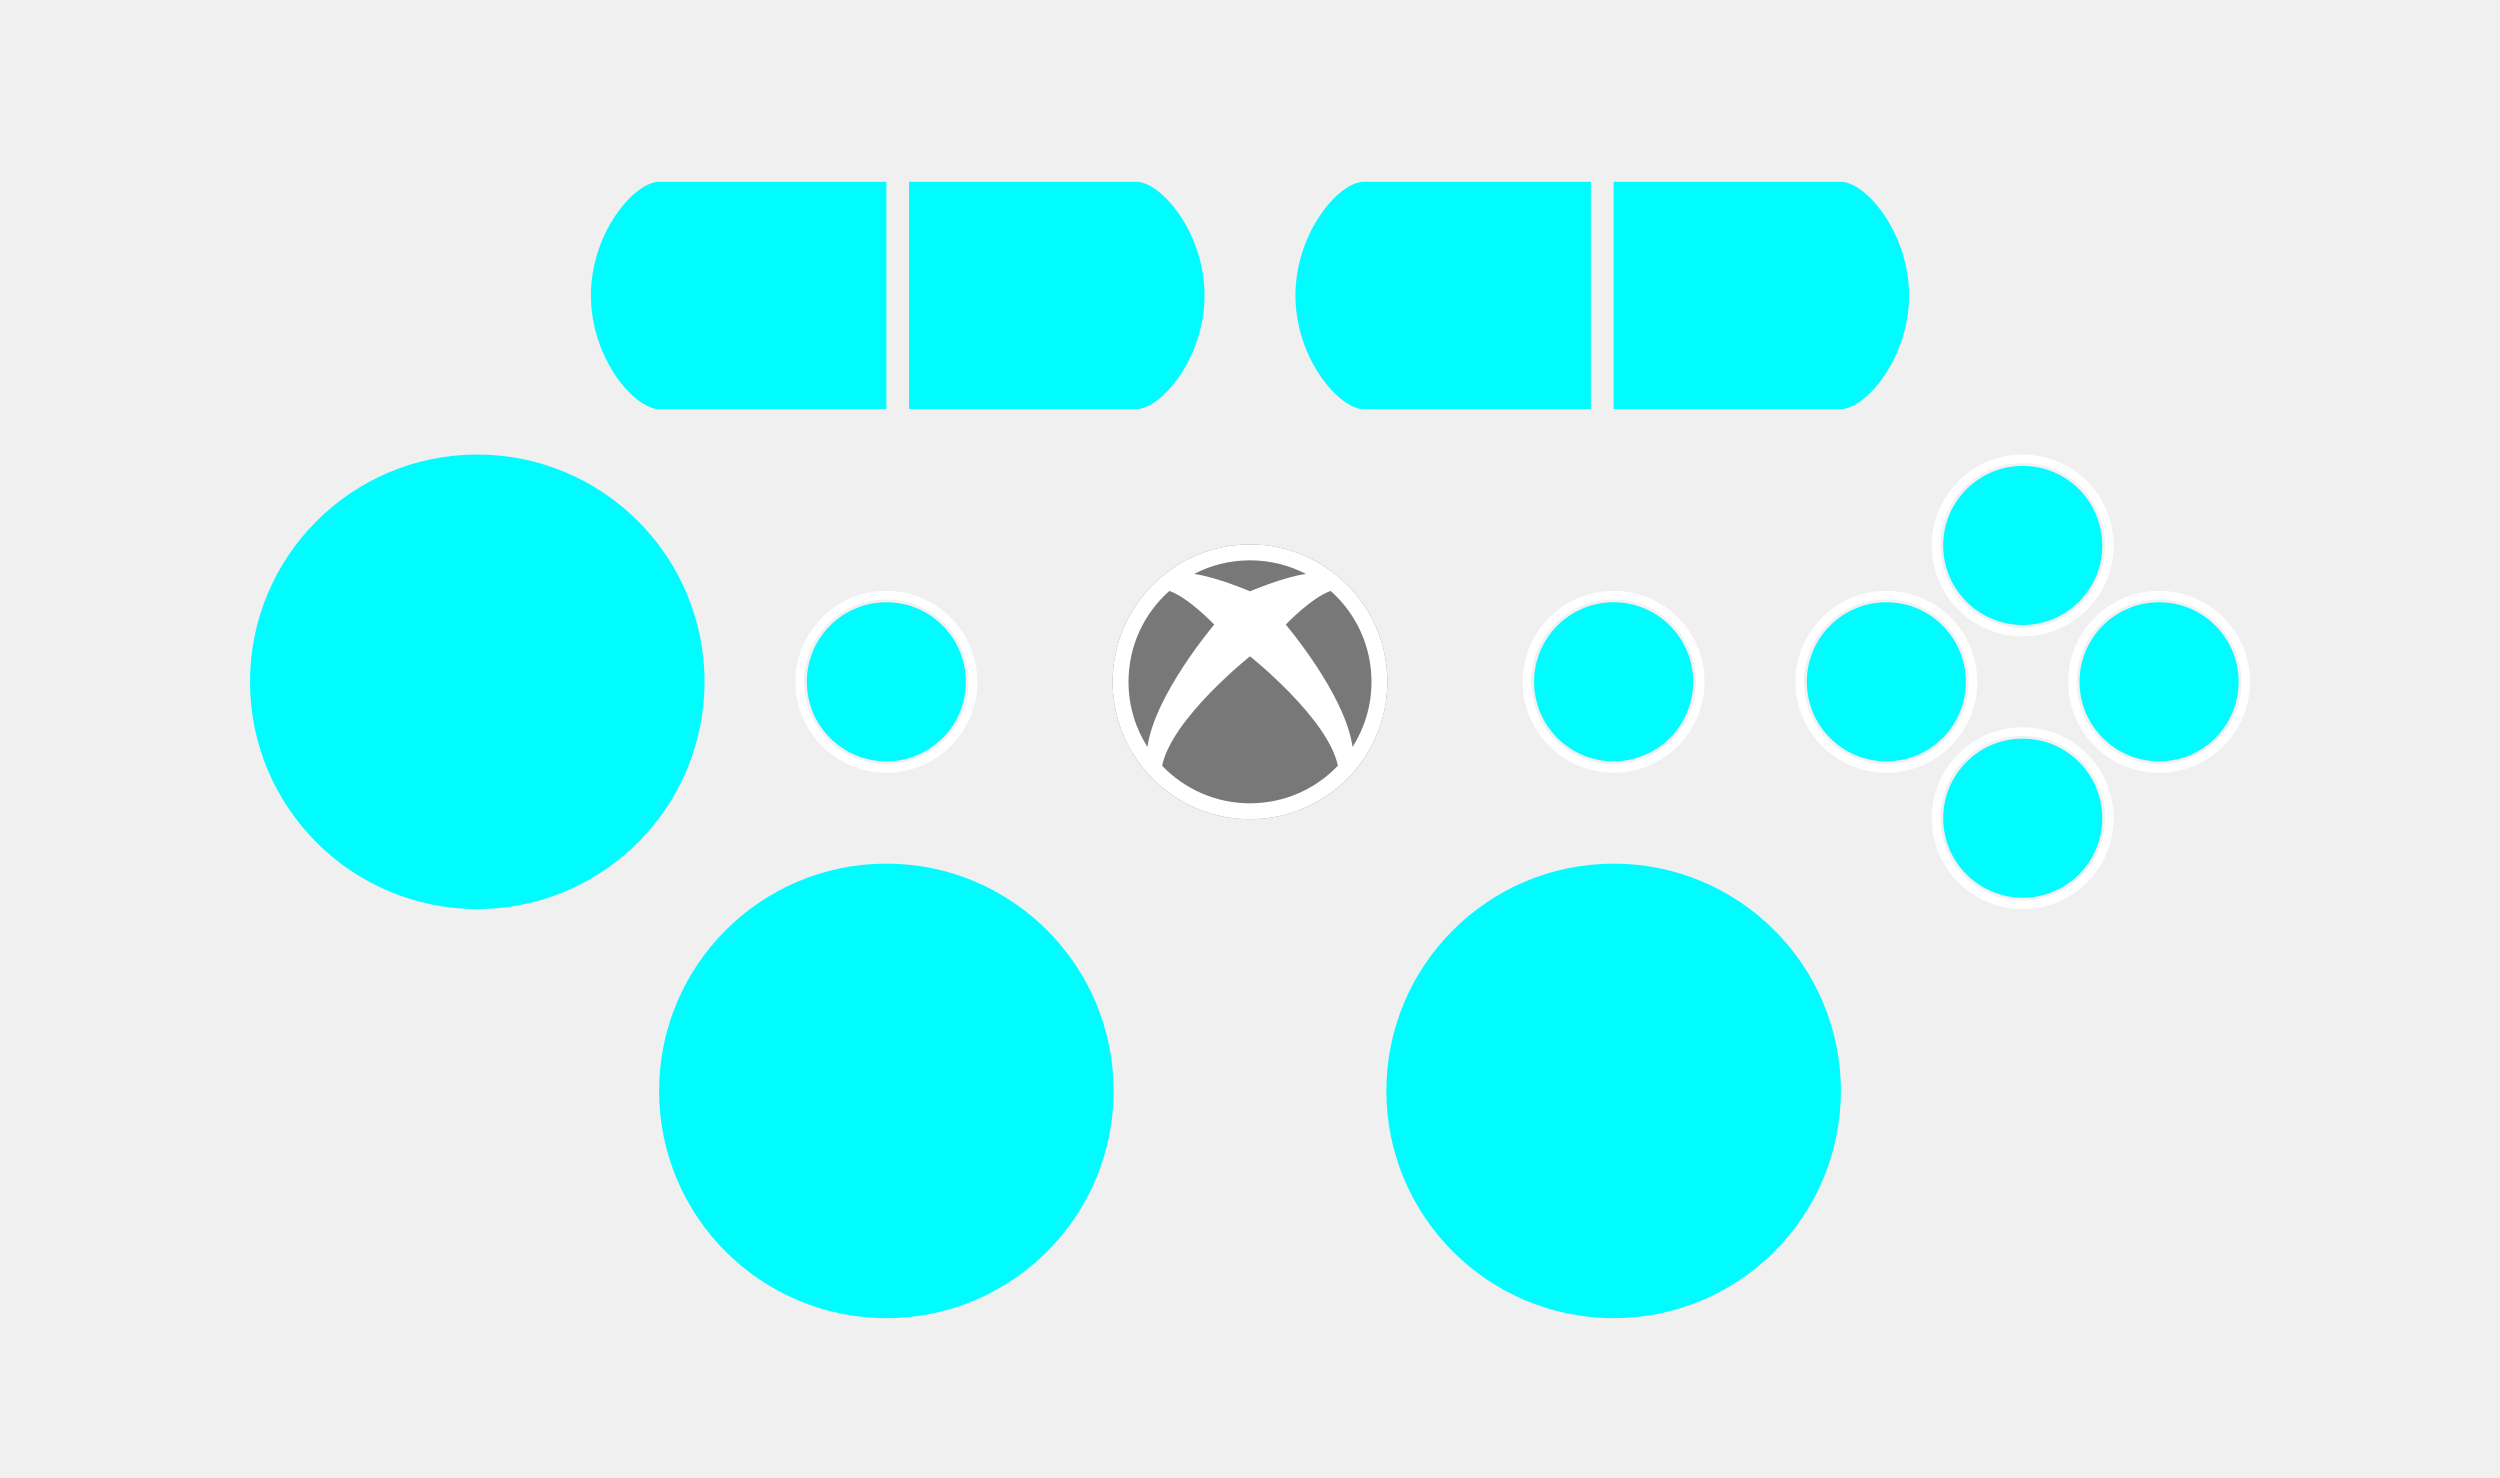
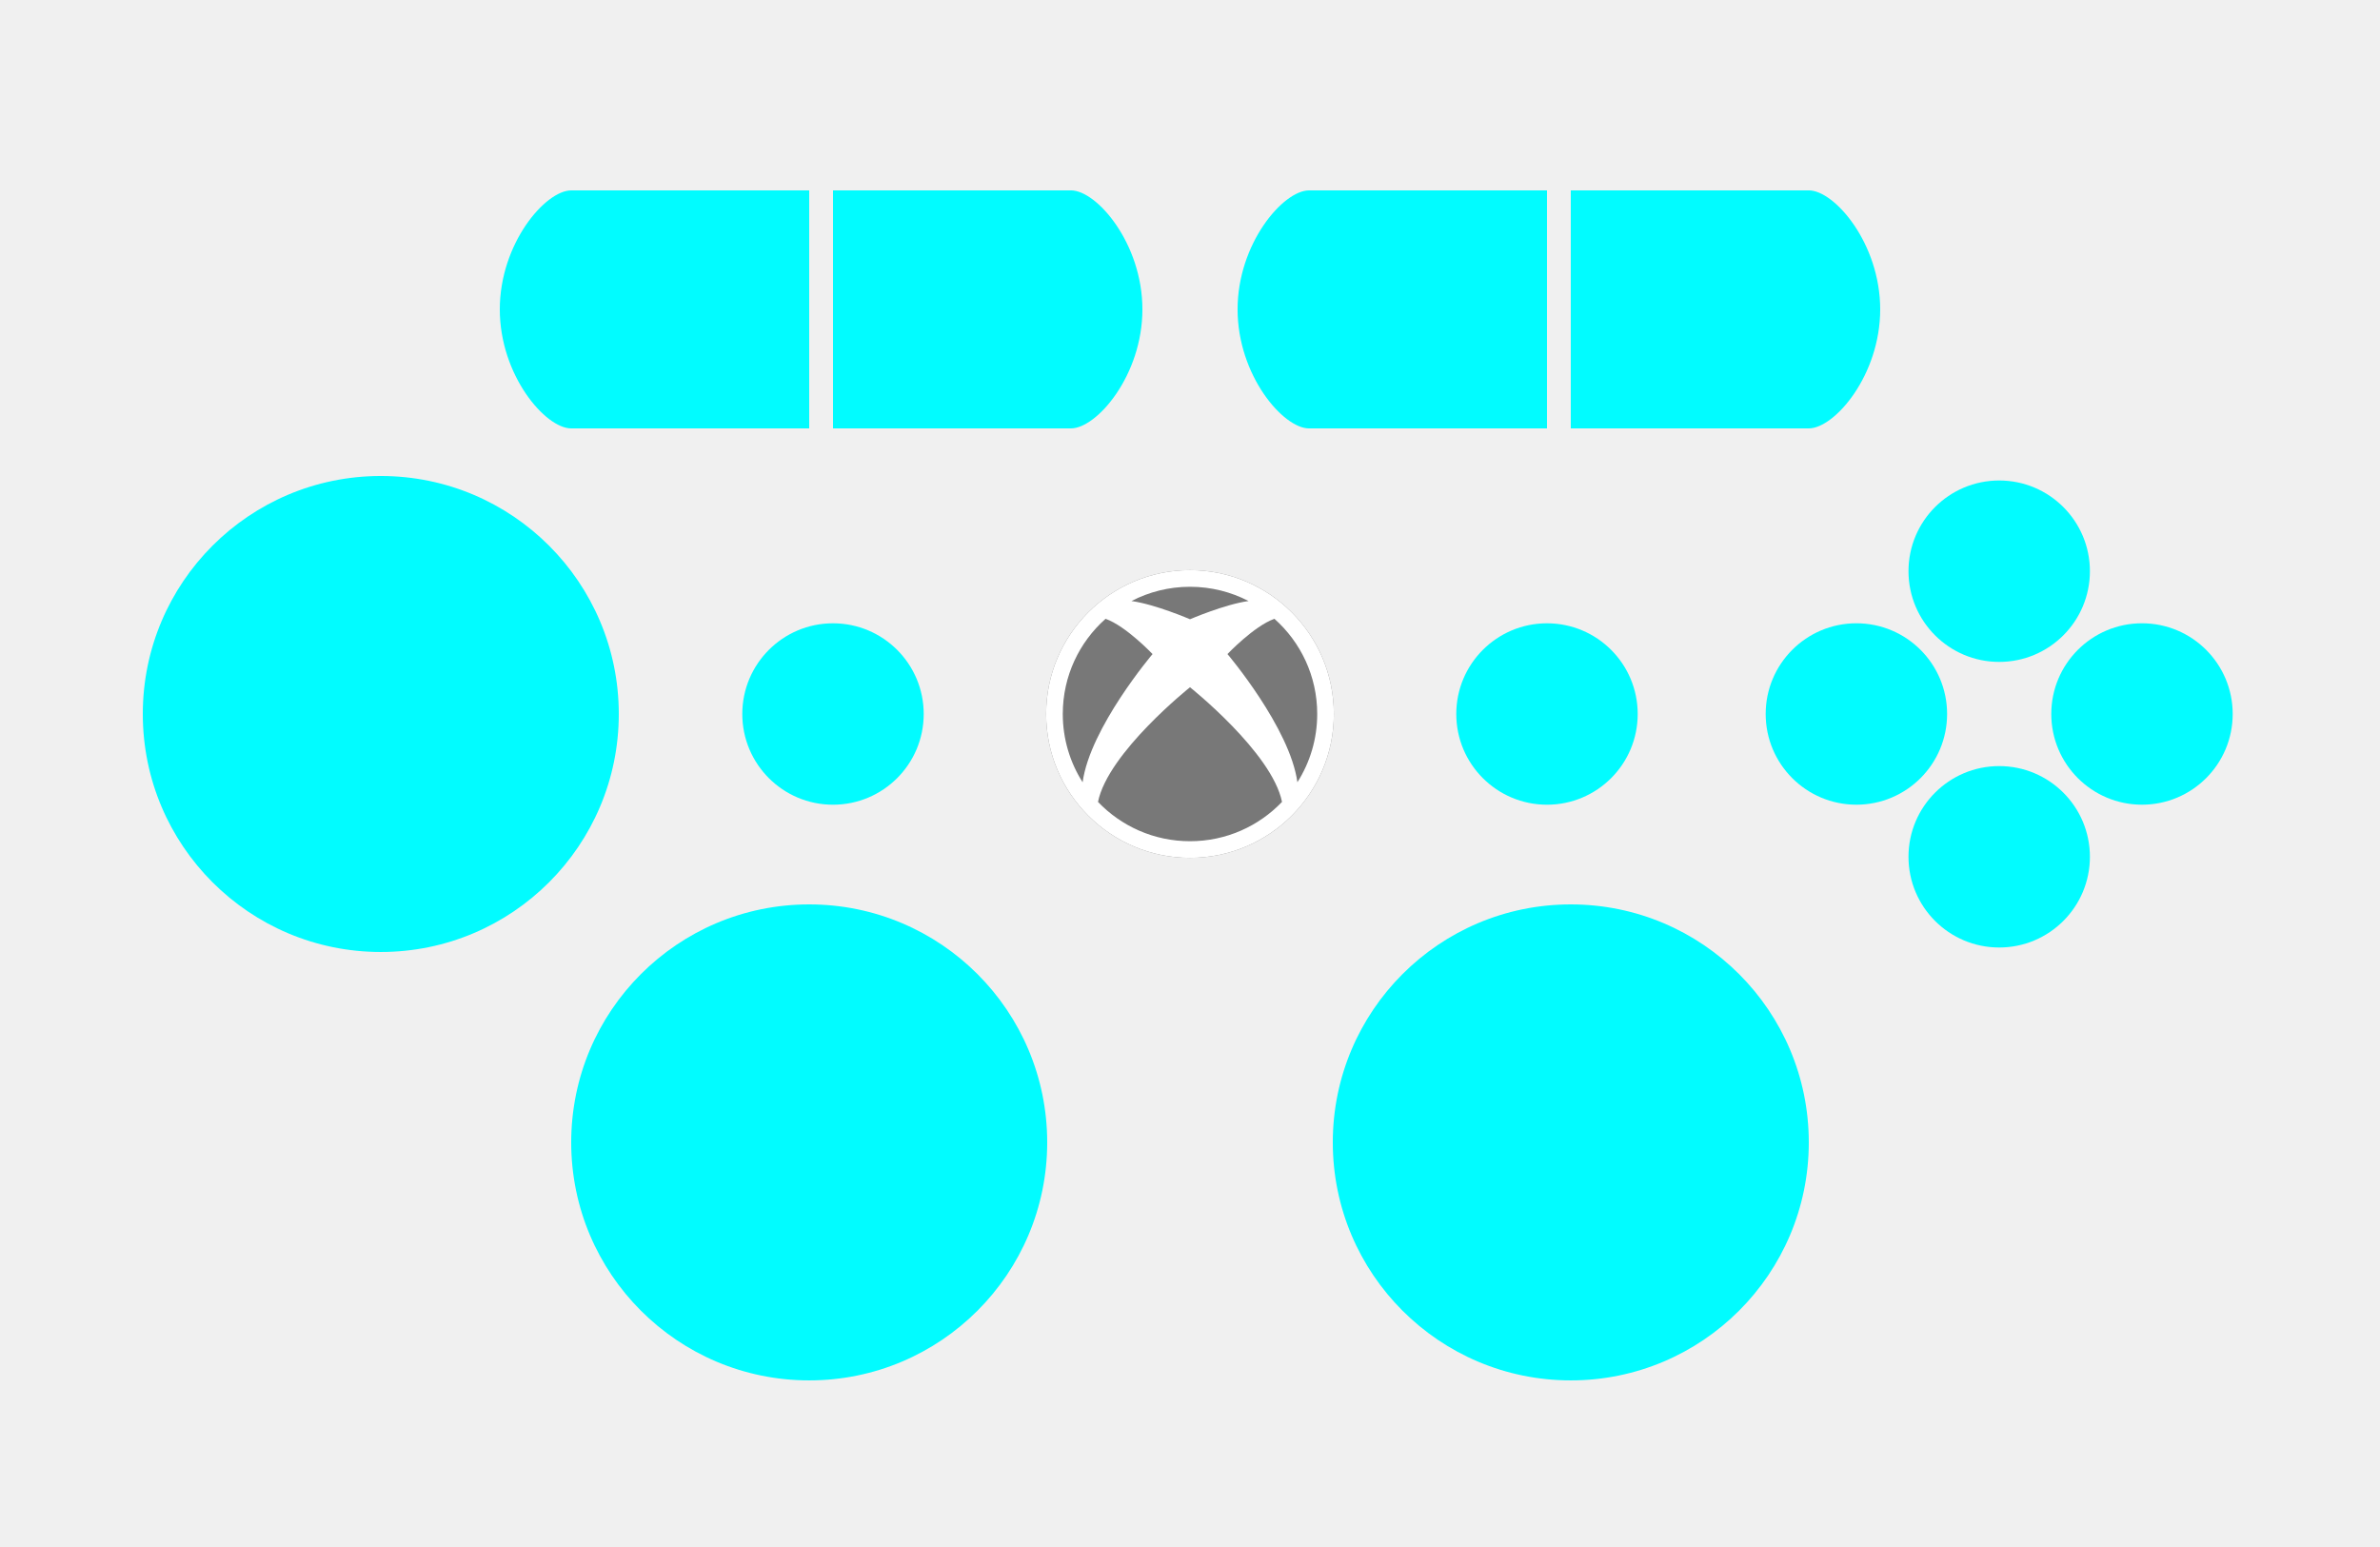
- <svg xmlns="http://www.w3.org/2000/svg" xmlns:xlink="http://www.w3.org/1999/xlink" width="550" height="325" viewBox="0 0 145.521 85.99" version="1.1" id="svg10766">
+ <svg xmlns="http://www.w3.org/2000/svg" xmlns:xlink="http://www.w3.org/1999/xlink" width="500" height="325" viewBox="0 0 132.292 85.99" version="1.1" id="svg10766">
  <defs id="defs10760">
    <linearGradient id="linearGradient11822">
      <stop style="stop-color:#000000;stop-opacity:1;" offset="0" id="stop11818" />
      <stop style="stop-color:#000000;stop-opacity:0;" offset="1" id="stop11820" />
    </linearGradient>
    <radialGradient xlink:href="#linearGradient11822" id="radialGradient11824" cx="164.042" cy="177.938" fx="164.042" fy="177.938" r="13.229" gradientUnits="userSpaceOnUse" gradientTransform="matrix(-1,0,0,1,-3.2941371e-6,-1.0585939e-7)" />
-     <radialGradient xlink:href="#linearGradient11822" id="radialGradient11826" cx="140.229" cy="201.75" fx="140.229" fy="201.75" r="13.229" gradientUnits="userSpaceOnUse" gradientTransform="translate(46.30209,79.37499)" />
-     <radialGradient xlink:href="#linearGradient11822" id="radialGradient11828" cx="97.896" cy="201.75" fx="97.896" fy="201.75" r="13.229" gradientUnits="userSpaceOnUse" gradientTransform="translate(46.30209,79.37499)" />
-     <radialGradient xlink:href="#linearGradient11822" id="radialGradient11830" cx="74.083" cy="177.938" fx="74.083" fy="177.938" r="13.229" gradientUnits="userSpaceOnUse" gradientTransform="translate(46.30209,79.37499)" />
-     <radialGradient xlink:href="#linearGradient11822" id="radialGradient12141" gradientUnits="userSpaceOnUse" gradientTransform="matrix(-1,0,0,1,-46.30209,79.37499)" cx="164.042" cy="177.938" fx="164.042" fy="177.938" r="13.229" />
+     <radialGradient xlink:href="#linearGradient11822" id="radialGradient11826" cx="140.229" cy="201.75" fx="140.229" fy="201.75" r="13.229" gradientUnits="userSpaceOnUse" gradientTransform="translate(52.91667,79.37498)" />
+     <radialGradient xlink:href="#linearGradient11822" id="radialGradient11828" cx="97.896" cy="201.75" fx="97.896" fy="201.75" r="13.229" gradientUnits="userSpaceOnUse" gradientTransform="translate(52.91667,79.37498)" />
+     <radialGradient xlink:href="#linearGradient11822" id="radialGradient11830" cx="74.083" cy="177.938" fx="74.083" fy="177.938" r="13.229" gradientUnits="userSpaceOnUse" gradientTransform="translate(52.91667,79.37498)" />
+     <radialGradient xlink:href="#linearGradient11822" id="radialGradient12141" gradientUnits="userSpaceOnUse" gradientTransform="matrix(-1,0,0,1,-52.91667,79.37498)" cx="164.042" cy="177.938" fx="164.042" fy="177.938" r="13.229" />
  </defs>
-   <g id="layer3" style="display:none;opacity:0.75" transform="translate(-46.30209,-79.37499)">
+   <g id="layer3" style="display:none;opacity:0.75" transform="translate(-52.91667,-79.37499)">
    <circle style="fill:url(#radialGradient12141);fill-opacity:1;stroke:none;stroke-width:0.5;stroke-linejoin:round;stroke-miterlimit:4;stroke-dasharray:none;stroke-dashoffset:0;stroke-opacity:1;paint-order:markers fill stroke" id="circle11816" r="13.229" cy="177.938" cx="-164.042" transform="matrix(-1,0,0,1,0,-58.87501)" />
    <circle cx="74.083" cy="177.938" r="13.229" id="circle11810" style="fill:url(#radialGradient11830);fill-opacity:1;stroke:none;stroke-width:0.5;stroke-linejoin:round;stroke-miterlimit:4;stroke-dasharray:none;stroke-dashoffset:0;stroke-opacity:1;paint-order:markers fill stroke" transform="translate(0,-58.87501)" />
    <circle transform="translate(0,-58.87501)" cx="97.896" cy="201.75" r="13.229" id="circle11812" style="fill:url(#radialGradient11828);fill-opacity:1;stroke:none;stroke-width:0.5;stroke-linejoin:round;stroke-miterlimit:4;stroke-dasharray:none;stroke-dashoffset:0;stroke-opacity:1;paint-order:markers fill stroke" />
    <circle cx="140.229" cy="201.75" r="13.229" id="circle11814" style="fill:url(#radialGradient11826);fill-opacity:1;stroke:none;stroke-width:0.5;stroke-linejoin:round;stroke-miterlimit:4;stroke-dasharray:none;stroke-dashoffset:0;stroke-opacity:1;paint-order:markers fill stroke" transform="translate(0,-58.87501)" />
  </g>
-   <g id="layer1" transform="translate(-46.30209,-138.25)" style="display:inline">
+   <g id="layer1" transform="translate(-52.91667,-138.25)" style="display:inline">
    <path style="color:#000000;font-style:normal;font-variant:normal;font-weight:normal;font-stretch:normal;font-size:medium;line-height:normal;font-family:sans-serif;font-variant-ligatures:normal;font-variant-position:normal;font-variant-caps:normal;font-variant-numeric:normal;font-variant-alternates:normal;font-feature-settings:normal;text-indent:0;text-align:start;text-decoration:none;text-decoration-line:none;text-decoration-style:solid;text-decoration-color:#000000;letter-spacing:normal;word-spacing:normal;text-transform:none;writing-mode:lr-tb;direction:ltr;text-orientation:mixed;dominant-baseline:auto;baseline-shift:baseline;text-anchor:start;white-space:normal;shape-padding:0;clip-rule:nonzero;display:inline;overflow:visible;visibility:visible;opacity:1;isolation:auto;mix-blend-mode:normal;color-interpolation:sRGB;color-interpolation-filters:linearRGB;solid-color:#000000;solid-opacity:1;vector-effect:none;fill:#000000;fill-opacity:0.502;fill-rule:nonzero;stroke:none;stroke-width:1.058;stroke-linecap:butt;stroke-linejoin:miter;stroke-miterlimit:4;stroke-dasharray:none;stroke-dashoffset:0;stroke-opacity:1;color-rendering:auto;image-rendering:auto;shape-rendering:auto;text-rendering:auto;enable-background:accumulate" d="m 119.063,169.941 c -4.412,0 -7.997,3.587 -7.997,7.996 0,4.411 3.585,7.997 7.997,7.997 4.412,0 7.996,-3.585 7.996,-7.997 0,-4.409 -3.584,-7.996 -7.996,-7.996 z" id="path5787-3" />
    <path style="color:#000000;font-style:normal;font-variant:normal;font-weight:normal;font-stretch:normal;font-size:medium;line-height:normal;font-family:sans-serif;font-variant-ligatures:normal;font-variant-position:normal;font-variant-caps:normal;font-variant-numeric:normal;font-variant-alternates:normal;font-feature-settings:normal;text-indent:0;text-align:start;text-decoration:none;text-decoration-line:none;text-decoration-style:solid;text-decoration-color:#000000;letter-spacing:normal;word-spacing:normal;text-transform:none;writing-mode:lr-tb;direction:ltr;text-orientation:mixed;dominant-baseline:auto;baseline-shift:baseline;text-anchor:start;white-space:normal;shape-padding:0;clip-rule:nonzero;display:inline;overflow:visible;visibility:visible;opacity:1;isolation:auto;mix-blend-mode:normal;color-interpolation:sRGB;color-interpolation-filters:linearRGB;solid-color:#000000;solid-opacity:1;vector-effect:none;fill:#ffffff;fill-opacity:1;fill-rule:nonzero;stroke:none;stroke-width:1.058;stroke-linecap:butt;stroke-linejoin:miter;stroke-miterlimit:4;stroke-dasharray:none;stroke-dashoffset:0;stroke-opacity:1;color-rendering:auto;image-rendering:auto;shape-rendering:auto;text-rendering:auto;enable-background:accumulate" d="m 119.063,169.941 c -4.412,0 -7.997,3.587 -7.997,7.996 0,4.411 3.585,7.997 7.997,7.997 4.412,0 7.996,-3.585 7.996,-7.997 0,-4.409 -3.584,-7.996 -7.996,-7.996 z m 0,0.925 c 1.175,0 2.281,0.287 3.255,0.792 -1.328,0.184 -3.254,1.013 -3.254,1.013 0,0 -1.927,-0.829 -3.255,-1.013 0.974,-0.505 2.08,-0.792 3.255,-0.792 z m -4.693,1.78 c 1.133,0.402 2.611,1.961 2.611,1.961 0,0 -3.475,4.093 -3.887,7.125 -0.697,-1.096 -1.103,-2.397 -1.103,-3.795 0,-2.107 0.919,-3.997 2.379,-5.291 z m 9.385,0 c 1.459,1.295 2.379,3.184 2.379,5.291 0,1.398 -0.405,2.699 -1.102,3.794 -0.414,-3.032 -3.887,-7.125 -3.887,-7.125 0,0 1.478,-1.559 2.611,-1.96 z m -4.692,3.805 c 0,0 4.561,3.632 5.114,6.372 -1.287,1.347 -3.1,2.186 -5.114,2.186 -2.014,0 -3.827,-0.839 -5.114,-2.185 0.552,-2.74 5.114,-6.373 5.114,-6.373 z" id="path5787" />
    <rect style="fill:#000000;fill-opacity:1;stroke:none;stroke-width:0.529;stroke-linejoin:round;stroke-miterlimit:4;stroke-dasharray:none;stroke-dashoffset:0;stroke-opacity:1;paint-order:markers fill stroke" id="rect11709" width="7.937" height="23.813" x="93.927" y="189.844" ry="1.323" rx="3.969" />
    <rect style="fill:#000000;fill-opacity:1;stroke:none;stroke-width:0.529;stroke-linejoin:round;stroke-miterlimit:4;stroke-dasharray:none;stroke-dashoffset:0;stroke-opacity:1;paint-order:markers fill stroke" id="rect11709-0" width="7.938" height="23.812" x="197.781" y="-109.802" ry="1.323" rx="3.804" transform="rotate(90)" />
    <circle cx="164.042" cy="177.938" r="13.229" id="circle11808" style="fill:none;fill-opacity:1;stroke:none;stroke-width:0.5;stroke-linejoin:round;stroke-miterlimit:4;stroke-dasharray:none;stroke-dashoffset:0;stroke-opacity:1;paint-order:markers fill stroke" />
  </g>
-   <g id="layer7" transform="translate(-46.30209,-79.37499)" />
-   <g id="layer5" style="display:inline" transform="translate(-46.30209,-79.37499)">
-     <circle style="fill:none;fill-opacity:0;stroke:#ffffff;stroke-width:0.5;stroke-linejoin:round;stroke-miterlimit:4;stroke-dasharray:none;stroke-dashoffset:0;stroke-opacity:1;paint-order:markers fill stroke" id="path10793" cy="119.062" cx="97.896" r="5.042" />
-     <circle style="fill:none;fill-opacity:0;stroke:#ffffff;stroke-width:0.5;stroke-linejoin:round;stroke-miterlimit:4;stroke-dasharray:none;stroke-dashoffset:0;stroke-opacity:1;paint-order:markers fill stroke" id="path10793-0" cy="119.062" cx="140.229" r="5.042" />
-     <g id="g12129" style="fill:#01fcff;fill-opacity:1;stroke:none">
-       <circle r="4.63" style="display:inline;fill:#01fcff;fill-opacity:1;stroke:none;stroke-width:0;stroke-linejoin:round;stroke-miterlimit:4;stroke-dasharray:none;stroke-dashoffset:0;stroke-opacity:1;paint-order:markers fill stroke" id="circle12013" cy="111.125" cx="164.042" />
-       <circle r="4.63" cx="171.979" cy="119.062" id="circle12021" style="display:inline;fill:#01fcff;fill-opacity:1;stroke:none;stroke-width:0;stroke-linejoin:round;stroke-miterlimit:4;stroke-dasharray:none;stroke-dashoffset:0;stroke-opacity:1;paint-order:markers fill stroke" />
-       <circle r="4.63" style="display:inline;fill:#01fcff;fill-opacity:1;stroke:none;stroke-width:0;stroke-linejoin:round;stroke-miterlimit:4;stroke-dasharray:none;stroke-dashoffset:0;stroke-opacity:1;paint-order:markers fill stroke" id="circle12023" cy="119.062" cx="156.104" />
-       <circle r="4.63" cx="164.042" cy="127" id="circle12025" style="display:inline;fill:#01fcff;fill-opacity:1;stroke:none;stroke-width:0;stroke-linejoin:round;stroke-miterlimit:4;stroke-dasharray:none;stroke-dashoffset:0;stroke-opacity:1;paint-order:markers fill stroke" />
-       <circle cx="140.229" cy="119.062" id="circle12064" style="display:inline;fill:#01fcff;fill-opacity:1;stroke:none;stroke-width:0;stroke-linejoin:round;stroke-miterlimit:4;stroke-dasharray:none;stroke-dashoffset:0;stroke-opacity:1;paint-order:markers fill stroke" r="4.63" />
-       <circle r="4.63" style="display:inline;fill:#01fcff;fill-opacity:1;stroke:none;stroke-width:0;stroke-linejoin:round;stroke-miterlimit:4;stroke-dasharray:none;stroke-dashoffset:0;stroke-opacity:1;paint-order:markers fill stroke" id="circle12066" cy="119.062" cx="97.896" />
-       <circle cx="74.083" cy="119.062" r="13.229" id="path10793-4" style="fill:#01fcff;fill-opacity:1;stroke:none;stroke-width:0.5;stroke-linejoin:round;stroke-miterlimit:4;stroke-dasharray:none;stroke-dashoffset:0;stroke-opacity:1;paint-order:markers fill stroke" />
-       <circle cx="97.896" cy="142.875" r="13.229" id="path10793-4-4" style="fill:#01fcff;fill-opacity:1;stroke:none;stroke-width:0.5;stroke-linejoin:round;stroke-miterlimit:4;stroke-dasharray:none;stroke-dashoffset:0;stroke-opacity:1;paint-order:markers fill stroke" />
-       <circle cx="140.229" cy="142.875" r="13.229" id="path10793-4-4-1" style="fill:#01fcff;fill-opacity:1;stroke:none;stroke-width:0.5;stroke-linejoin:round;stroke-miterlimit:4;stroke-dasharray:none;stroke-dashoffset:0;stroke-opacity:1;paint-order:markers fill stroke" />
-     </g>
-     <circle style="fill:none;fill-opacity:1;stroke:#ffffff;stroke-width:0.5;stroke-linejoin:round;stroke-miterlimit:4;stroke-dasharray:none;stroke-dashoffset:0;stroke-opacity:1;paint-order:markers fill stroke" id="path10793-0-0" cy="111.125" cx="164.042" r="5.042" />
-     <circle style="fill:none;fill-opacity:1;stroke:#ffffff;stroke-width:0.5;stroke-linejoin:round;stroke-miterlimit:4;stroke-dasharray:none;stroke-dashoffset:0;stroke-opacity:1;paint-order:markers fill stroke" id="path10793-0-0-5" cy="127" cx="164.042" r="5.042" />
-     <circle style="fill:none;fill-opacity:0.857;stroke:#ffffff;stroke-width:0.5;stroke-linejoin:round;stroke-miterlimit:4;stroke-dasharray:none;stroke-dashoffset:0;stroke-opacity:1;paint-order:markers fill stroke" id="path10793-0-0-6" cy="119.062" cx="171.979" r="5.042" />
-     <circle r="5.042" style="fill:none;fill-opacity:0.939;stroke:#ffffff;stroke-width:0.5;stroke-linejoin:round;stroke-miterlimit:4;stroke-dasharray:none;stroke-dashoffset:0;stroke-opacity:1;paint-order:markers fill stroke" id="path10793-0-0-9" cy="119.062" cx="156.104" />
+   <g id="layer7" transform="translate(-52.91667,-79.37499)" style="display:none">
+     <circle transform="translate(-9.0462038e-8,-1.0085953e-6)" cx="164.042" cy="111.125" id="circle12013" style="display:inline;fill:#01fcff;fill-opacity:1;stroke:none;stroke-width:0;stroke-linejoin:round;stroke-miterlimit:4;stroke-dasharray:none;stroke-dashoffset:0;stroke-opacity:1;paint-order:markers fill stroke" r="4.63" />
+     <circle transform="translate(-9.0462038e-8,-1.0085953e-6)" style="display:inline;fill:#01fcff;fill-opacity:1;stroke:none;stroke-width:0;stroke-linejoin:round;stroke-miterlimit:4;stroke-dasharray:none;stroke-dashoffset:0;stroke-opacity:1;paint-order:markers fill stroke" id="circle12021" cy="119.062" cx="171.979" r="4.63" />
+     <circle transform="translate(-9.0462038e-8,-1.0085953e-6)" cx="156.104" cy="119.062" id="circle12023" style="display:inline;fill:#01fcff;fill-opacity:1;stroke:none;stroke-width:0;stroke-linejoin:round;stroke-miterlimit:4;stroke-dasharray:none;stroke-dashoffset:0;stroke-opacity:1;paint-order:markers fill stroke" r="4.63" />
+     <circle transform="translate(-9.0462038e-8,-1.0085953e-6)" style="display:inline;fill:#01fcff;fill-opacity:1;stroke:none;stroke-width:0;stroke-linejoin:round;stroke-miterlimit:4;stroke-dasharray:none;stroke-dashoffset:0;stroke-opacity:1;paint-order:markers fill stroke" id="circle12025" cy="127" cx="164.042" r="4.63" />
+     <circle transform="translate(-9.0462038e-8,-1.0085953e-6)" r="4.63" style="display:inline;fill:#01fcff;fill-opacity:1;stroke:none;stroke-width:0;stroke-linejoin:round;stroke-miterlimit:4;stroke-dasharray:none;stroke-dashoffset:0;stroke-opacity:1;paint-order:markers fill stroke" id="circle12064" cy="119.062" cx="140.229" />
+     <circle transform="translate(-9.0462038e-8,-1.0085953e-6)" cx="97.896" cy="119.062" id="circle12066" style="display:inline;fill:#01fcff;fill-opacity:1;stroke:none;stroke-width:0;stroke-linejoin:round;stroke-miterlimit:4;stroke-dasharray:none;stroke-dashoffset:0;stroke-opacity:1;paint-order:markers fill stroke" r="4.63" />
+   </g>
+   <g id="layer5" style="display:inline;opacity:1" transform="translate(-52.91667,-79.37499)">
+     <circle style="fill:#01fcff;fill-opacity:1;stroke:none;stroke-width:0.5;stroke-linejoin:round;stroke-miterlimit:4;stroke-dasharray:none;stroke-dashoffset:0;stroke-opacity:1;paint-order:markers fill stroke" id="path10793" cy="119.063" cx="99.219" r="5.042" />
+     <circle style="fill:#01fcff;fill-opacity:1;stroke:none;stroke-width:0.5;stroke-linejoin:round;stroke-miterlimit:4;stroke-dasharray:none;stroke-dashoffset:0;stroke-opacity:1;paint-order:markers fill stroke" id="path10793-0" cy="119.063" cx="138.906" r="5.042" />
+     <circle style="fill:#01fcff;fill-opacity:1;stroke:none;stroke-width:0.5;stroke-linejoin:round;stroke-miterlimit:4;stroke-dasharray:none;stroke-dashoffset:0;stroke-opacity:1;paint-order:markers fill stroke" id="path10793-4" r="13.229" cy="119.062" cx="74.083" />
+     <circle style="fill:#01fcff;fill-opacity:1;stroke:none;stroke-width:0.5;stroke-linejoin:round;stroke-miterlimit:4;stroke-dasharray:none;stroke-dashoffset:0;stroke-opacity:1;paint-order:markers fill stroke" id="path10793-4-4" r="13.229" cy="142.875" cx="97.896" />
+     <circle style="fill:#01fcff;fill-opacity:1;stroke:none;stroke-width:0.5;stroke-linejoin:round;stroke-miterlimit:4;stroke-dasharray:none;stroke-dashoffset:0;stroke-opacity:1;paint-order:markers fill stroke" id="path10793-4-4-1" r="13.229" cy="142.875" cx="140.229" />
+     <circle style="fill:#01fcff;fill-opacity:1;stroke:none;stroke-width:0.5;stroke-linejoin:round;stroke-miterlimit:4;stroke-dasharray:none;stroke-dashoffset:0;stroke-opacity:1;paint-order:markers fill stroke" id="path10793-0-0" cy="111.125" cx="164.042" r="5.042" />
+     <circle style="fill:#01fcff;fill-opacity:1;stroke:none;stroke-width:0.5;stroke-linejoin:round;stroke-miterlimit:4;stroke-dasharray:none;stroke-dashoffset:0;stroke-opacity:1;paint-order:markers fill stroke" id="path10793-0-0-5" cy="127" cx="164.042" r="5.042" />
+     <circle style="fill:#01fcff;fill-opacity:1;stroke:none;stroke-width:0.5;stroke-linejoin:round;stroke-miterlimit:4;stroke-dasharray:none;stroke-dashoffset:0;stroke-opacity:1;paint-order:markers fill stroke" id="path10793-0-0-6" cy="119.062" cx="171.979" r="5.042" />
+     <circle r="5.042" style="fill:#01fcff;fill-opacity:1;stroke:none;stroke-width:0.5;stroke-linejoin:round;stroke-miterlimit:4;stroke-dasharray:none;stroke-dashoffset:0;stroke-opacity:1;paint-order:markers fill stroke" id="path10793-0-0-9" cy="119.062" cx="156.104" />
    <g id="g12084" style="fill:none">
      <path id="path12074" d="m 125.677,89.958 c -1.433,0 -3.969,2.95 -3.969,6.615 0,3.664 2.536,6.617 3.969,6.615 h 13.229 V 89.958 Z" style="fill:none;fill-opacity:1;stroke:none;stroke-width:0.529;stroke-linejoin:round;stroke-miterlimit:4;stroke-dasharray:none;stroke-dashoffset:0;stroke-opacity:1;paint-order:markers fill stroke" />
      <path id="rect11451-6" d="m 140.229,89.958 c 0,4.41 -1e-5,11.606 0,13.229 h 13.229 c 1.433,0 3.969,-2.95 3.969,-6.615 0,-3.664 -2.536,-6.615 -3.969,-6.615 z" style="fill:none;fill-opacity:1;stroke:none;stroke-width:0.529;stroke-linejoin:round;stroke-miterlimit:4;stroke-dasharray:none;stroke-dashoffset:0;stroke-opacity:1;paint-order:markers fill stroke" />
      <path style="fill:none;fill-opacity:1;stroke:none;stroke-width:0.529;stroke-linejoin:round;stroke-miterlimit:4;stroke-dasharray:none;stroke-dashoffset:0;stroke-opacity:1;paint-order:markers fill stroke" d="m 84.667,89.958 c -1.433,0 -3.969,2.95 -3.969,6.615 0,3.664 2.536,6.617 3.969,6.615 h 13.229 V 89.958 Z" id="path12076" />
      <path style="fill:none;fill-opacity:1;stroke:none;stroke-width:0.529;stroke-linejoin:round;stroke-miterlimit:4;stroke-dasharray:none;stroke-dashoffset:0;stroke-opacity:1;paint-order:markers fill stroke" d="m 99.219,89.958 c 0,4.41 -1e-5,11.606 0,13.229 h 13.229 c 1.433,0 3.969,-2.95 3.969,-6.615 0,-3.664 -2.536,-6.615 -3.969,-6.615 z" id="path12078" />
    </g>
    <g id="g12094" style="fill:#01fcff;fill-opacity:1;stroke:none;stroke-opacity:1">
      <path style="fill:#01fcff;fill-opacity:1;stroke:none;stroke-width:0.529;stroke-linejoin:round;stroke-miterlimit:4;stroke-dasharray:none;stroke-dashoffset:0;stroke-opacity:1;paint-order:markers fill stroke" d="m 125.677,89.958 c -1.433,0 -3.969,2.95 -3.969,6.615 0,3.664 2.536,6.617 3.969,6.615 h 13.229 V 89.958 Z" id="path12086" />
      <path style="fill:#01fcff;fill-opacity:1;stroke:none;stroke-width:0.529;stroke-linejoin:round;stroke-miterlimit:4;stroke-dasharray:none;stroke-dashoffset:0;stroke-opacity:1;paint-order:markers fill stroke" d="m 140.229,89.958 c 0,4.41 -1e-5,11.606 0,13.229 h 13.229 c 1.433,0 3.969,-2.95 3.969,-6.615 0,-3.664 -2.536,-6.615 -3.969,-6.615 z" id="path12088" />
      <path id="path12090" d="m 84.667,89.958 c -1.433,0 -3.969,2.95 -3.969,6.615 0,3.664 2.536,6.617 3.969,6.615 h 13.229 V 89.958 Z" style="fill:#01fcff;fill-opacity:1;stroke:none;stroke-width:0.529;stroke-linejoin:round;stroke-miterlimit:4;stroke-dasharray:none;stroke-dashoffset:0;stroke-opacity:1;paint-order:markers fill stroke" />
      <path id="path12092" d="m 99.219,89.958 c 0,4.41 -1e-5,11.606 0,13.229 h 13.229 c 1.433,0 3.969,-2.95 3.969,-6.615 0,-3.664 -2.536,-6.615 -3.969,-6.615 z" style="fill:#01fcff;fill-opacity:1;stroke:none;stroke-width:0.529;stroke-linejoin:round;stroke-miterlimit:4;stroke-dasharray:none;stroke-dashoffset:0;stroke-opacity:1;paint-order:markers fill stroke" />
    </g>
  </g>
-   <g id="layer4" style="display:none" transform="translate(-46.30209,-79.37499)">
+   <g id="layer4" style="display:none" transform="translate(-52.91667,-79.37499)">
    <text xml:space="preserve" style="font-style:normal;font-variant:normal;font-weight:bold;font-stretch:normal;font-size:7.687px;line-height:1.25;font-family:Roboto;-inkscape-font-specification:'Roboto Bold';text-align:center;letter-spacing:0px;word-spacing:0px;text-anchor:middle;fill:#000000;fill-opacity:1;stroke:#000000;stroke-width:0.265;stroke-opacity:1" x="158.835" y="194.703" id="text11546" transform="matrix(1.032796,0,0,0.9682458,0,-58.87501)">
      <tspan id="tspan11544" x="158.835" y="194.703" style="font-style:normal;font-variant:normal;font-weight:bold;font-stretch:normal;font-family:Roboto;-inkscape-font-specification:'Roboto Bold';stroke:#000000;stroke-width:0.265;stroke-opacity:1">A</tspan>
    </text>
    <text xml:space="preserve" style="font-style:normal;font-variant:normal;font-weight:bold;font-stretch:normal;font-size:7.687px;line-height:1.25;font-family:Roboto;-inkscape-font-specification:'Roboto Bold';text-align:center;letter-spacing:0px;word-spacing:0px;text-anchor:middle;fill:#000000;fill-opacity:1;stroke:#000000;stroke-width:0.265;stroke-opacity:1" x="166.454" y="186.506" id="text11546-1" transform="matrix(1.032796,0,0,0.9682458,0,-58.87501)">
      <tspan id="tspan11544-4" x="166.454" y="186.506" style="font-style:normal;font-variant:normal;font-weight:bold;font-stretch:normal;font-family:Roboto;-inkscape-font-specification:'Roboto Bold';stroke:#000000;stroke-width:0.265;stroke-opacity:1">B</tspan>
    </text>
    <text xml:space="preserve" style="font-style:normal;font-variant:normal;font-weight:bold;font-stretch:normal;font-size:7.687px;line-height:1.25;font-family:Roboto;-inkscape-font-specification:'Roboto Bold';text-align:center;letter-spacing:0px;word-spacing:0px;text-anchor:middle;fill:#000000;fill-opacity:1;stroke:#000000;stroke-width:0.265;stroke-opacity:1" x="158.838" y="178.308" id="text11546-1-5-6" transform="matrix(1.032796,0,0,0.9682458,0,-58.87501)">
      <tspan id="tspan11544-4-9-1" x="158.838" y="178.308" style="font-style:normal;font-variant:normal;font-weight:bold;font-stretch:normal;font-family:Roboto;-inkscape-font-specification:'Roboto Bold';stroke:#000000;stroke-width:0.265;stroke-opacity:1">Y</tspan>
    </text>
    <text xml:space="preserve" style="font-style:normal;font-variant:normal;font-weight:bold;font-stretch:normal;font-size:7.687px;line-height:1.25;font-family:Roboto;-inkscape-font-specification:'Roboto Bold';text-align:center;letter-spacing:0px;word-spacing:0px;text-anchor:middle;fill:#000000;fill-opacity:1;stroke:#000000;stroke-width:0.265;stroke-opacity:1" x="86.75" y="164.682" id="text11546-1-5-65" transform="matrix(1.032796,0,0,0.9682458,0,-58.87501)">
      <tspan id="tspan11544-4-9-8" x="86.75" y="164.682" style="font-style:normal;font-variant:normal;font-weight:bold;font-stretch:normal;font-family:Roboto;-inkscape-font-specification:'Roboto Bold';stroke:#000000;stroke-width:0.265;stroke-opacity:1">L2</tspan>
    </text>
    <text xml:space="preserve" style="font-style:normal;font-variant:normal;font-weight:bold;font-stretch:normal;font-size:7.687px;line-height:1.25;font-family:Roboto;-inkscape-font-specification:'Roboto Bold';text-align:center;letter-spacing:0px;word-spacing:0px;text-anchor:middle;fill:#000000;fill-opacity:1;stroke:#000000;stroke-width:0.265;stroke-opacity:1" x="102.676" y="164.649" id="text11546-1-5-65-2" transform="matrix(1.032796,0,0,0.9682458,0,-58.87501)">
      <tspan id="tspan11544-4-9-8-9" x="102.676" y="164.649" style="font-style:normal;font-variant:normal;font-weight:bold;font-stretch:normal;font-family:Roboto;-inkscape-font-specification:'Roboto Bold';stroke:#000000;stroke-width:0.265;stroke-opacity:1">L1</tspan>
    </text>
    <text xml:space="preserve" style="font-style:normal;font-variant:normal;font-weight:bold;font-stretch:normal;font-size:7.687px;line-height:1.25;font-family:Roboto;-inkscape-font-specification:'Roboto Bold';text-align:center;letter-spacing:0px;word-spacing:0px;text-anchor:middle;fill:#000000;fill-opacity:1;stroke:#000000;stroke-width:0.265;stroke-opacity:1" x="128.551" y="164.649" id="text11546-1-5-65-2-9" transform="matrix(1.032796,0,0,0.9682458,0,-58.87501)">
      <tspan id="tspan11544-4-9-8-9-3" x="128.551" y="164.649" style="font-style:normal;font-variant:normal;font-weight:bold;font-stretch:normal;font-family:Roboto;-inkscape-font-specification:'Roboto Bold';stroke:#000000;stroke-width:0.265;stroke-opacity:1">R1</tspan>
    </text>
    <text xml:space="preserve" style="font-style:normal;font-variant:normal;font-weight:bold;font-stretch:normal;font-size:7.687px;line-height:1.25;font-family:Roboto;-inkscape-font-specification:'Roboto Bold';text-align:center;letter-spacing:0px;word-spacing:0px;text-anchor:middle;fill:#000000;fill-opacity:1;stroke:#000000;stroke-width:0.265;stroke-opacity:1" x="143.878" y="164.682" id="text11546-1-5-65-2-9-2" transform="matrix(1.032796,0,0,0.9682458,0,-58.87501)">
      <tspan id="tspan11544-4-9-8-9-3-6" x="143.878" y="164.682" style="font-style:normal;font-variant:normal;font-weight:bold;font-stretch:normal;font-family:Roboto;-inkscape-font-specification:'Roboto Bold';stroke:#000000;stroke-width:0.265;stroke-opacity:1">R2</tspan>
    </text>
    <path transform="translate(0,-58.87501)" style="fill:#000000;fill-opacity:1;stroke-width:0.265" d="m 138.329,176.712 v 0.411 h 3.8 v -0.411 z m 0,1.037 v 0.411 h 3.8 v -0.411 z m 0,1.008 v 0.406 h 3.8 v -0.406 z" id="rect5683" />
    <path transform="translate(0,-58.87501)" style="opacity:1;fill:#161616;fill-opacity:1;stroke:none;stroke-width:0.265;stroke-opacity:1" d="m 95.996,176.447 v 1.955 h 1.23 v -0.494 h -0.802 v -1.001 h 1.447 v 0.349 h 0.476 v -0.809 z m 1.429,0.975 v 2.007 h 2.371 v -2.007 z m 0.447,0.486 h 1.447 v 1.044 H 97.872 Z" id="polygon5711" />
    <text xml:space="preserve" style="font-style:normal;font-variant:normal;font-weight:bold;font-stretch:normal;font-size:7.687px;line-height:1.25;font-family:Roboto;-inkscape-font-specification:'Roboto Bold';text-align:center;letter-spacing:0px;word-spacing:0px;text-anchor:middle;fill:#000000;fill-opacity:1;stroke:#000000;stroke-width:0.265;stroke-opacity:1" x="151.143" y="186.506" id="text11546-1-5" transform="matrix(1.032796,0,0,0.9682458,0,-58.87501)">
      <tspan id="tspan11544-4-9" x="151.143" y="186.506" style="font-style:normal;font-variant:normal;font-weight:bold;font-stretch:normal;font-family:Roboto;-inkscape-font-specification:'Roboto Bold';stroke:#000000;stroke-width:0.265;stroke-opacity:1">X</tspan>
    </text>
  </g>
</svg>
